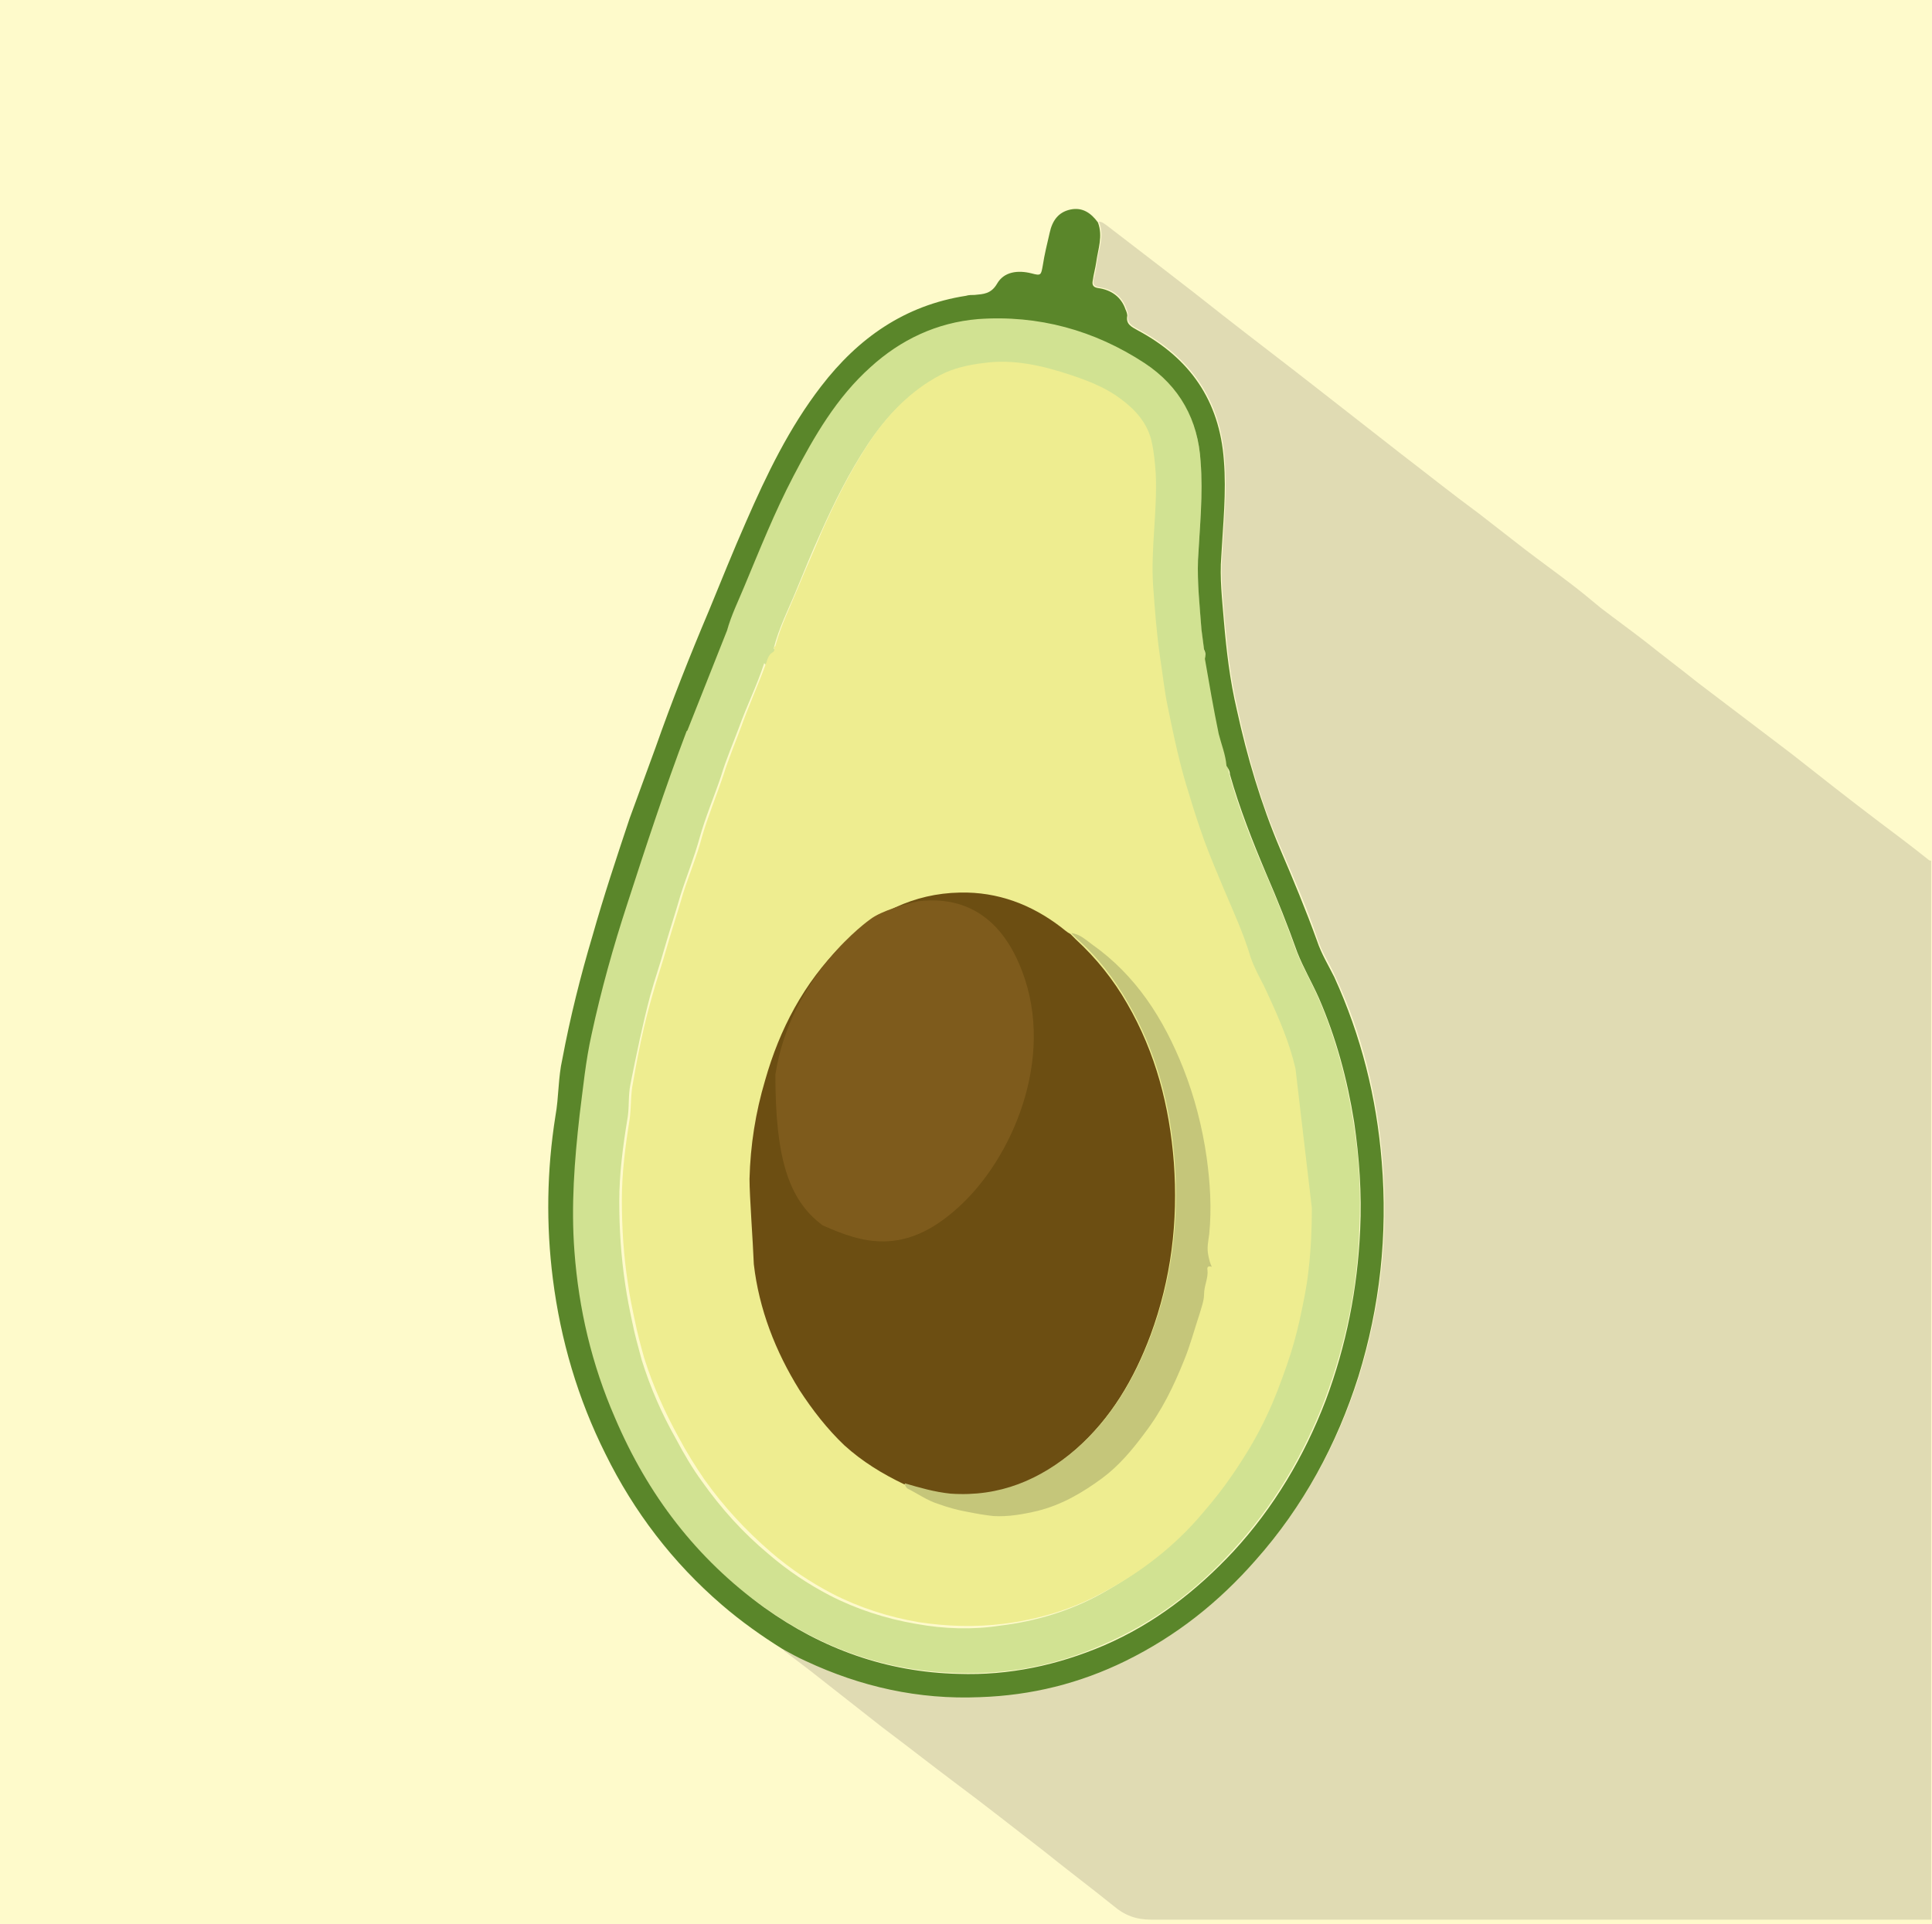
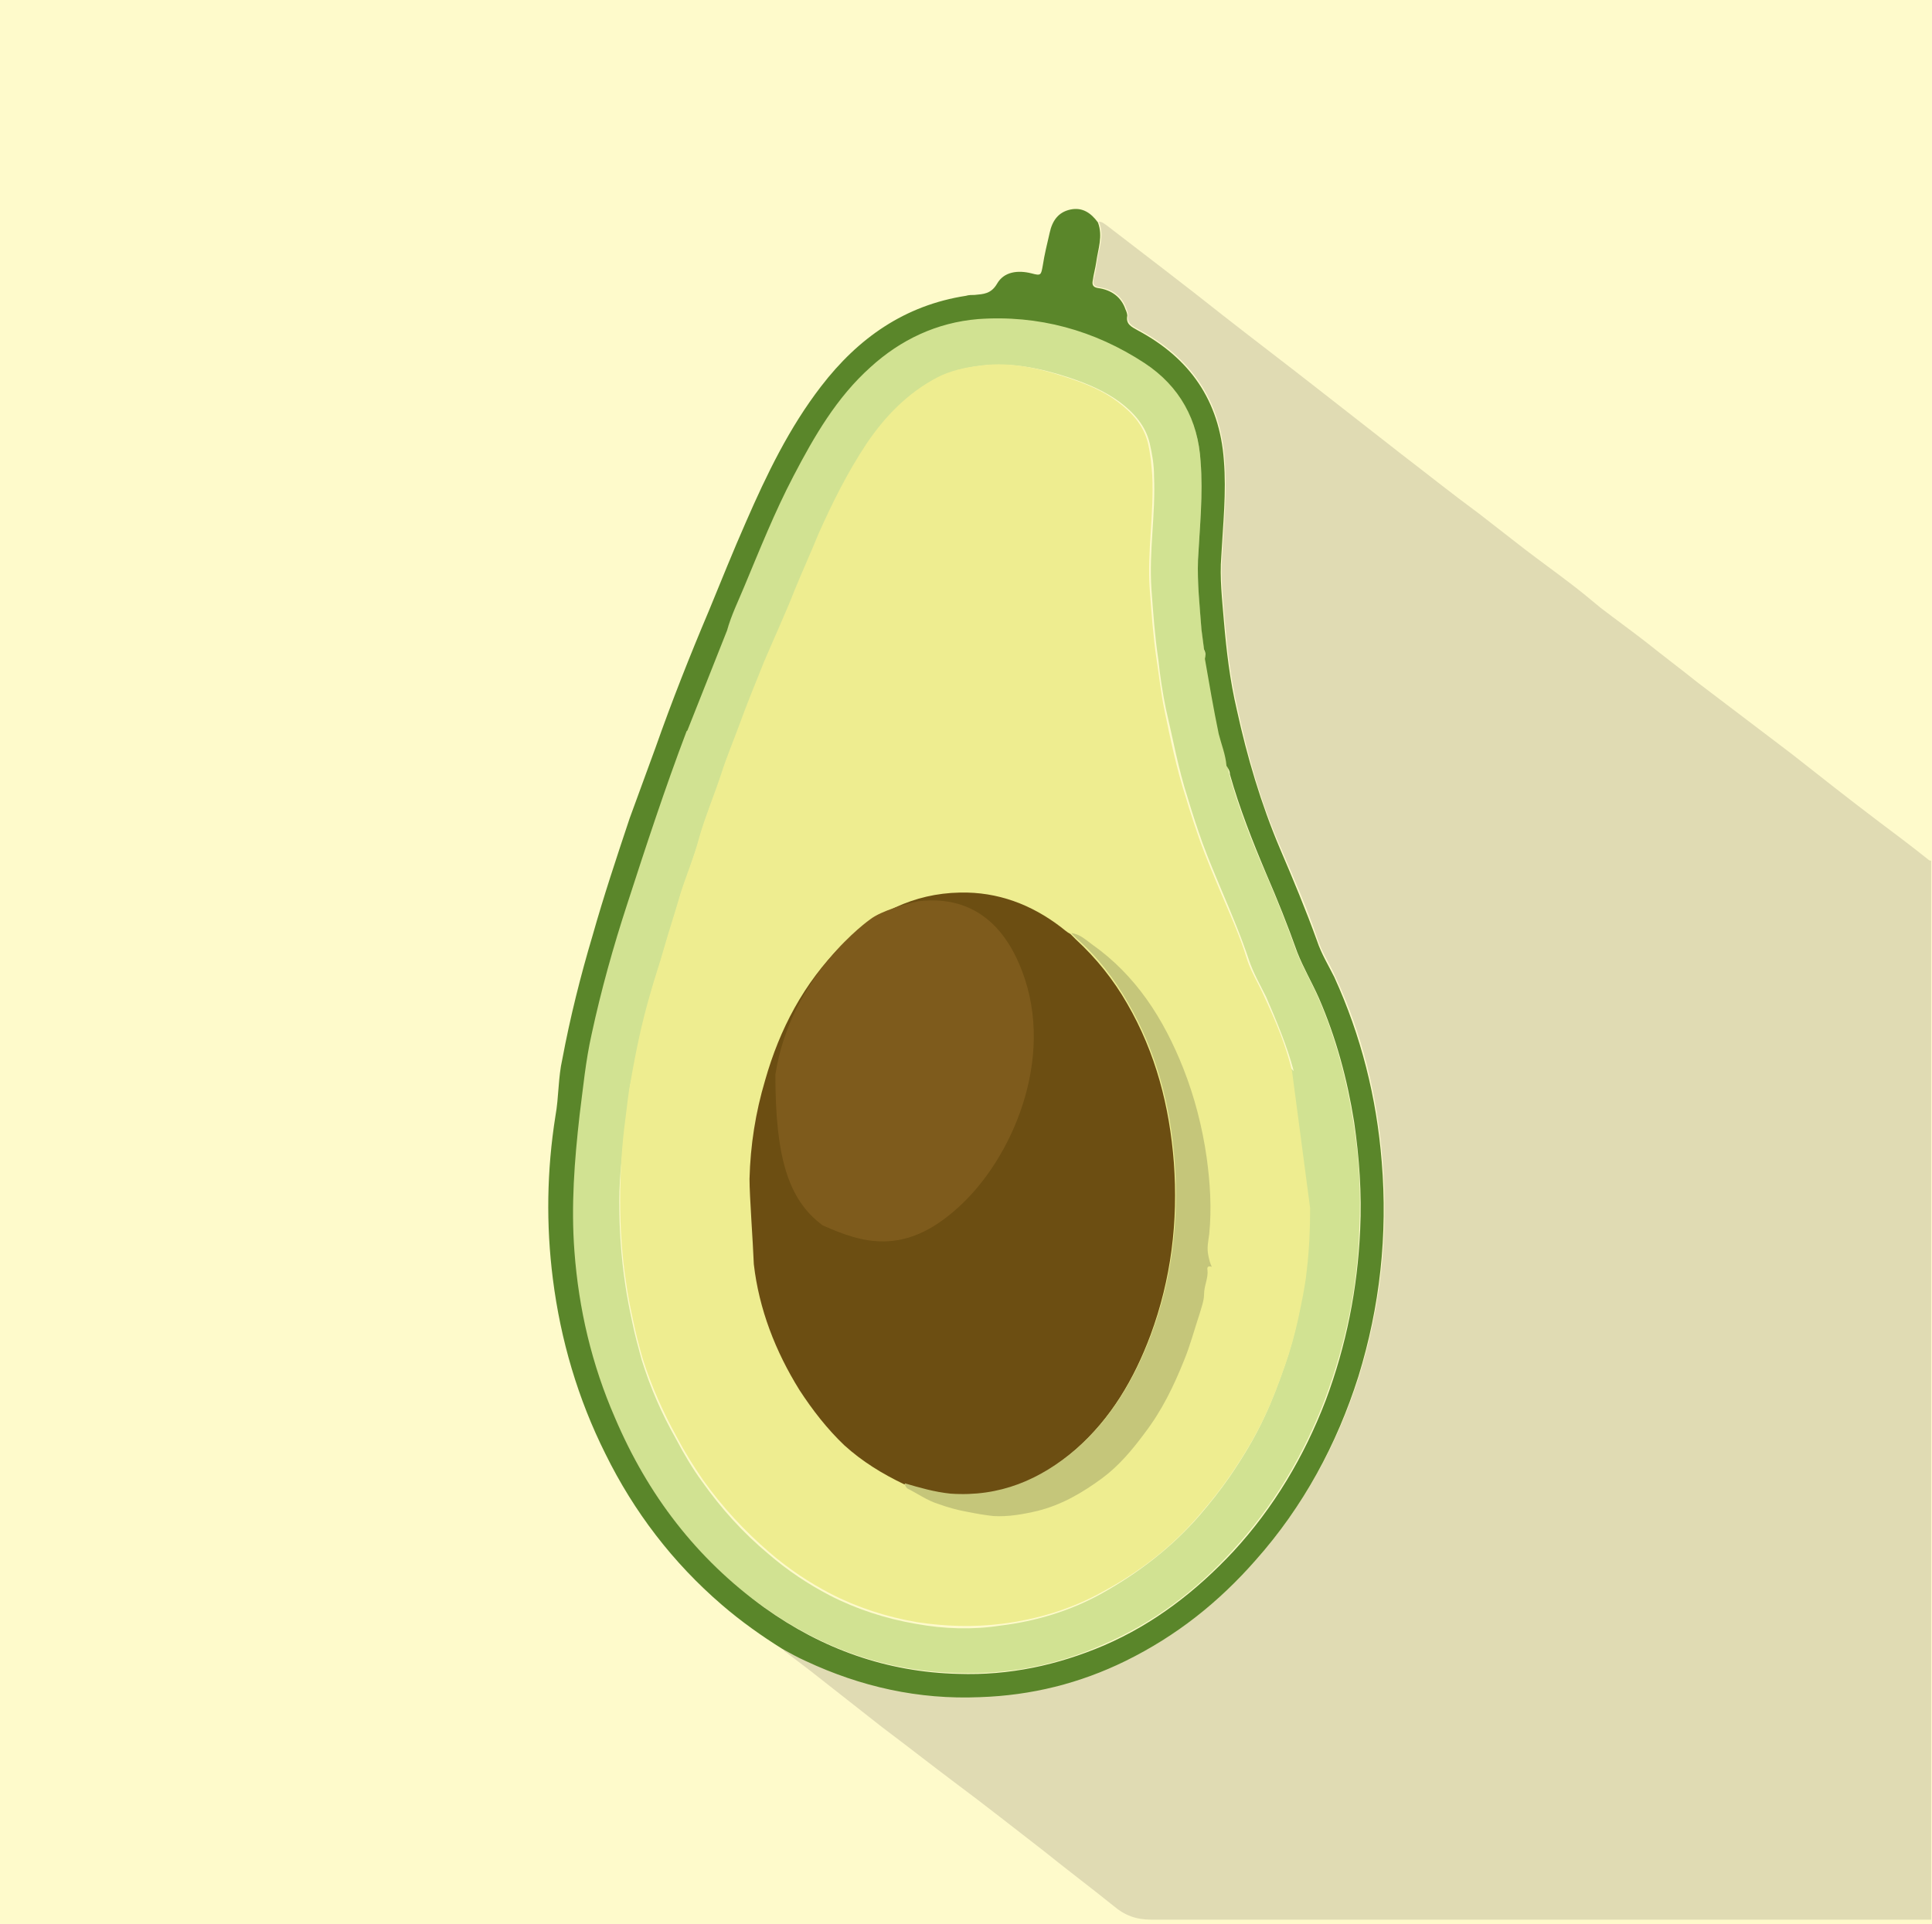
<svg xmlns="http://www.w3.org/2000/svg" version="1.1" id="Layer_1" x="0px" y="0px" width="224px" height="223.1px" viewBox="54.2 172 224 223.1" style="enable-background:new 54.2 172 224 223.1;" xml:space="preserve">
  <style type="text/css">
	.st0{fill:#FEFACB;}
	.st1{fill:#E0DBB3;}
	.st2{fill:#D1E292;}
	.st3{fill:#EEED90;}
	.st4{fill:#6C4E12;}
	.st5{fill:#C5C67A;}
	.st6{fill:#5A862A;}
	.st7{fill:#7E5B1C;}
</style>
  <rect x="54.2" y="172" class="st0" width="224" height="223.1" />
  <path class="st1" d="M261.9,259.4c3.3,2.6,6.6,5.2,9.9,7.7c2,1.5,4,3,6,4.6c0.1,0.1,0.2,0.1,0.3,0.1c0,40.9,0,81.9,0,122.8  c-30.1,0-60.3,0-90.4,0c-1.8,0-3.1-0.5-4.4-1.6c-2.6-2.1-5.4-4.2-8-6.3c-3.5-2.7-6.9-5.4-10.4-8c-2.8-2.1-5.6-4.3-8.4-6.4  c-2.8-2.2-5.6-4.4-8.4-6.6c-0.8-0.6-1.7-1.3-2.5-1.9c-0.2-0.2-0.6-0.3-0.6-0.7c0.9,0.5,1.8,0.9,2.7,1.4c6.4,3.1,13.1,4.5,20.2,4.2  c5.9-0.2,11.6-1.7,16.9-4.2c5.8-2.8,10.8-6.8,15.1-11.7c5.5-6.3,9.4-13.4,11.9-21.3c2.5-8.1,3.4-16.4,2.7-24.9  c-0.6-7.4-2.3-14.6-5.5-21.4c-0.6-1.4-1.5-2.7-2-4.2c-1.2-3.6-2.8-7.2-4.3-10.7c-2.3-5.2-3.8-10.6-5-16.1c-0.8-3.4-1.2-6.9-1.5-10.3  c-0.2-2.5-0.5-5-0.3-7.5c0.2-3.7,0.6-7.4,0.3-11.1c-0.5-7-4-11.9-10-15.1c-0.7-0.4-1.4-0.7-1.2-1.7c0-0.2-0.1-0.4-0.2-0.7  c-0.5-1.5-1.7-2.3-3.2-2.5c-0.6-0.1-0.7-0.4-0.6-0.9c0.2-0.7,0.3-1.4,0.4-2.1c0.2-1.5,0.9-3,0.2-4.6c0.4,0,0.7,0.3,1,0.5  c4.4,3.4,8.9,6.8,13.3,10.3c3.7,2.9,7.4,5.7,11.1,8.6c3.2,2.5,6.4,5,9.6,7.5c3,2.3,6,4.7,9,6.9c1.8,1.4,3.6,2.8,5.4,4.2  c1.7,1.3,3.5,2.6,5.2,3.9c1.2,0.9,2.4,1.9,3.6,2.9c1.7,1.3,3.5,2.6,5.3,4c2,1.6,4,3.1,6,4.7L261.9,259.4z" />
-   <path class="st2" d="M136.8,249c0.1-0.3,0.2-0.5,0.3-0.8 M134.8,254.4c0.3-1.2,0.8-2.2,1.2-3.3c0.1,0.2,0.3,0.1,0.4,0 M138.5,245  c0.5-1.8,1.3-3.4,2-5.1c1.8-4.3,3.5-8.7,5.7-12.8c2.4-4.6,5-9,8.9-12.6c3.5-3.3,7.7-5.3,12.5-5.6c7-0.5,13.4,1.3,19.3,5.1  c4.1,2.6,6.1,6.5,6.5,11.4c0.3,3.8-0.1,7.6-0.3,11.4c-0.1,2.7,0.2,5.4,0.4,8.1c0.1,0.8,0.2,1.5,0.3,2.3l2.9,14.5  c1.1,4,2.6,7.8,4.2,11.5c1.3,3,2.5,6,3.6,9.1c0.7,1.8,1.7,3.5,2.5,5.3c2,4.6,3.3,9.4,4.1,14.4c0.7,4.2,0.9,8.3,0.7,12.5  c-0.2,6.8-1.6,13.4-4,19.8c-2.5,6.5-6,12.4-10.7,17.5c-4.3,4.7-9.2,8.4-15,10.9c-5.4,2.4-11,3.5-16.9,3.3  c-8.3-0.2-15.8-2.9-22.5-7.7c-7.9-5.6-13.4-13.1-17.3-22c-2.7-6.2-4.2-12.6-4.7-19.3c-0.4-5.3,0-10.5,0.6-15.8  c0.4-3.2,0.7-6.3,1.4-9.4c1.1-5.1,2.5-10.1,4.1-15c2.1-6.8,4.4-13.5,6.9-20.1c0.1-0.1,0.1-0.1,0.2-0.2c0,0,0,0,0,0 M142.8,248.9  c-0.8,2.5-2,4.9-2.9,7.4c-0.7,1.9-1.5,3.7-2.1,5.7c-0.8,2.4-1.8,4.7-2.5,7.2c-0.6,2.2-1.5,4.4-2.2,6.6c-0.6,2.1-1.3,4.2-1.9,6.3  c-0.5,1.8-1.1,3.5-1.6,5.3c-0.9,3.4-1.6,6.8-2.3,10.3c-0.3,1.4-0.1,2.9-0.4,4.3c-0.5,3.1-0.9,6.2-0.9,9.3c0,3.2,0.2,6.4,0.7,9.7  c0.2,1.4,0.5,2.9,0.8,4.3c0.3,1.5,0.7,2.9,1.1,4.4c1,3.2,2.3,6.2,4,9.2c0.9,1.7,1.9,3.4,3,4.9c2.2,3.1,4.7,5.9,7.7,8.4  c2.2,1.9,4.6,3.5,7.1,4.8c3.1,1.6,6.5,2.7,10,3.3c3.3,0.6,6.6,0.7,9.8,0.2c4.1-0.5,8.1-1.7,11.7-3.7c4.3-2.4,8.2-5.4,11.4-9.1  c1.2-1.4,2.4-2.9,3.5-4.5c1.5-2.2,2.9-4.5,4-6.9c0.9-1.9,1.6-3.8,2.3-5.8c0.6-1.7,1.1-3.5,1.5-5.3c0.4-1.8,0.7-3.7,1-5.6  c0.3-2.4,0.4-4.8,0.4-7.3 M204.2,296.2c-0.8-3-2-5.8-3.2-8.6c-0.7-1.4-1.5-2.8-2-4.3c-0.9-2.7-2-5.3-3.1-7.9  c-0.8-1.9-1.6-3.8-2.3-5.7c-0.6-1.7-1.2-3.5-1.7-5.2c-1.1-3.4-1.7-6.8-2.5-10.2c-0.4-1.9-0.7-3.9-0.9-5.8c-0.4-2.7-0.6-5.4-0.8-8.2  c-0.3-4.4,0.5-8.7,0.3-13.1c0-1.3-0.2-2.5-0.5-3.8c-0.5-2.1-1.9-3.6-3.5-4.8c-1.8-1.3-3.7-2.1-5.8-2.8c-3.3-1.1-6.7-1.8-10.2-1.4  c-1.7,0.2-3.4,0.6-5,1.4c-3.4,1.7-6,4.5-8.1,7.6c-2.2,3.3-4,6.9-5.6,10.5c-1,2.2-1.9,4.4-2.8,6.6c-0.9,2.2-2,4.3-2.6,6.7" />
-   <path class="st3" d="M206.3,312.1c0,2.4-0.1,4.8-0.4,7.3c-0.2,1.9-0.6,3.7-1,5.6c-0.4,1.8-0.9,3.6-1.5,5.3c-0.7,2-1.4,3.9-2.3,5.8  c-1.1,2.4-2.5,4.7-4,6.9c-1.1,1.6-2.2,3-3.5,4.5c-3.2,3.8-7.1,6.8-11.4,9.1c-3.6,2-7.6,3.2-11.7,3.7c-3.3,0.4-6.5,0.3-9.8-0.2  c-3.5-0.6-6.9-1.7-10-3.3c-2.5-1.3-4.9-2.9-7.1-4.8c-2.9-2.5-5.5-5.3-7.7-8.4c-1.1-1.6-2.1-3.2-3-4.9c-1.6-2.9-3-6-4-9.2  c-0.4-1.4-0.8-2.9-1.1-4.4c-0.3-1.4-0.6-2.8-0.8-4.3c-0.5-3.2-0.7-6.4-0.7-9.7c0-3.1,0.4-6.2,0.9-9.3c0.2-1.4,0.1-2.9,0.4-4.3  c0.6-3.5,1.3-6.9,2.3-10.3c0.5-1.8,1.1-3.5,1.6-5.3c0.6-2.1,1.3-4.2,1.9-6.3c0.7-2.2,1.6-4.3,2.2-6.6c0.7-2.4,1.7-4.8,2.5-7.2  c0.6-1.9,1.4-3.8,2.1-5.7c0.9-2.5,2-4.9,2.9-7.4c0.1-0.4,0.3-0.8,0.6-1c0.2-0.1,0.4-0.3,0.2-0.6c0.1-0.1,0.1-0.1,0.2-0.2  c0.6-2.3,1.7-4.5,2.6-6.7c0.9-2.2,1.9-4.4,2.8-6.6c1.6-3.6,3.4-7.2,5.6-10.5c2.1-3.1,4.7-5.8,8.1-7.6c1.5-0.8,3.3-1.2,5-1.4  c3.5-0.5,6.9,0.3,10.2,1.4c2.1,0.7,4.1,1.5,5.8,2.8c1.6,1.2,3,2.7,3.5,4.8c0.3,1.3,0.4,2.5,0.5,3.8c0.2,4.4-0.6,8.8-0.3,13.1  c0.2,2.7,0.4,5.5,0.8,8.2c0.3,1.9,0.5,3.9,0.9,5.8c0.7,3.4,1.4,6.8,2.5,10.2c0.5,1.7,1.1,3.5,1.7,5.2c0.7,1.9,1.5,3.8,2.3,5.7  c1.1,2.6,2.3,5.2,3.1,7.9c0.5,1.5,1.4,2.9,2,4.3c1.3,2.8,2.5,5.6,3.2,8.6L206.3,312.1z" />
+   <path class="st2" d="M136.8,249c0.1-0.3,0.2-0.5,0.3-0.8 M134.8,254.4c0.3-1.2,0.8-2.2,1.2-3.3c0.1,0.2,0.3,0.1,0.4,0 M138.5,245  c0.5-1.8,1.3-3.4,2-5.1c1.8-4.3,3.5-8.7,5.7-12.8c2.4-4.6,5-9,8.9-12.6c3.5-3.3,7.7-5.3,12.5-5.6c7-0.5,13.4,1.3,19.3,5.1  c4.1,2.6,6.1,6.5,6.5,11.4c0.3,3.8-0.1,7.6-0.3,11.4c-0.1,2.7,0.2,5.4,0.4,8.1c0.1,0.8,0.2,1.5,0.3,2.3l2.9,14.5  c1.1,4,2.6,7.8,4.2,11.5c1.3,3,2.5,6,3.6,9.1c0.7,1.8,1.7,3.5,2.5,5.3c2,4.6,3.3,9.4,4.1,14.4c0.7,4.2,0.9,8.3,0.7,12.5  c-0.2,6.8-1.6,13.4-4,19.8c-2.5,6.5-6,12.4-10.7,17.5c-4.3,4.7-9.2,8.4-15,10.9c-5.4,2.4-11,3.5-16.9,3.3  c-8.3-0.2-15.8-2.9-22.5-7.7c-7.9-5.6-13.4-13.1-17.3-22c-2.7-6.2-4.2-12.6-4.7-19.3c-0.4-5.3,0-10.5,0.6-15.8  c0.4-3.2,0.7-6.3,1.4-9.4c1.1-5.1,2.5-10.1,4.1-15c2.1-6.8,4.4-13.5,6.9-20.1c0.1-0.1,0.1-0.1,0.2-0.2c0,0,0,0,0,0 M142.8,248.9  c-0.8,2.5-2,4.9-2.9,7.4c-0.7,1.9-1.5,3.7-2.1,5.7c-0.8,2.4-1.8,4.7-2.5,7.2c-0.6,2.2-1.5,4.4-2.2,6.6c-0.6,2.1-1.3,4.2-1.9,6.3  c-0.5,1.8-1.1,3.5-1.6,5.3c-0.9,3.4-1.6,6.8-2.3,10.3c-0.3,1.4-0.1,2.9-0.4,4.3c-0.5,3.1-0.9,6.2-0.9,9.3c0,3.2,0.2,6.4,0.7,9.7  c0.2,1.4,0.5,2.9,0.8,4.3c0.3,1.5,0.7,2.9,1.1,4.4c1,3.2,2.3,6.2,4,9.2c0.9,1.7,1.9,3.4,3,4.9c2.2,3.1,4.7,5.9,7.7,8.4  c2.2,1.9,4.6,3.5,7.1,4.8c3.1,1.6,6.5,2.7,10,3.3c3.3,0.6,6.6,0.7,9.8,0.2c4.1-0.5,8.1-1.7,11.7-3.7c4.3-2.4,8.2-5.4,11.4-9.1  c1.2-1.4,2.4-2.9,3.5-4.5c1.5-2.2,2.9-4.5,4-6.9c0.9-1.9,1.6-3.8,2.3-5.8c0.6-1.7,1.1-3.5,1.5-5.3c0.4-1.8,0.7-3.7,1-5.6  c0.3-2.4,0.4-4.8,0.4-7.3 M204.2,296.2c-0.8-3-2-5.8-3.2-8.6c-0.7-1.4-1.5-2.8-2-4.3c-0.9-2.7-2-5.3-3.1-7.9  c-0.8-1.9-1.6-3.8-2.3-5.7c-0.6-1.7-1.2-3.5-1.7-5.2c-1.1-3.4-1.7-6.8-2.5-10.2c-0.4-1.9-0.7-3.9-0.9-5.8c-0.4-2.7-0.6-5.4-0.8-8.2  c-0.3-4.4,0.5-8.7,0.3-13.1c0-1.3-0.2-2.5-0.5-3.8c-0.5-2.1-1.9-3.6-3.5-4.8c-1.8-1.3-3.7-2.1-5.8-2.8c-3.3-1.1-6.7-1.8-10.2-1.4  c-1.7,0.2-3.4,0.6-5,1.4c-3.4,1.7-6,4.5-8.1,7.6c-2.2,3.3-4,6.9-5.6,10.5c-1,2.2-1.9,4.4-2.8,6.6" />
+   <path class="st3" d="M146.3,240.5c0.9-2.2,1.9-4.4,2.8-6.6c1.6-3.6,3.4-7.2,5.6-10.5c2.1-3.1,4.7-5.8,8.1-7.6c1.5-0.8,3.3-1.2,5-1.4  c3.5-0.5,6.9,0.3,10.2,1.4c2.1,0.7,4.1,1.5,5.8,2.8c1.6,1.2,3,2.7,3.5,4.8c0.3,1.3,0.4,2.5,0.5,3.8c0.2,4.4-0.6,8.8-0.3,13.1  c0.2,2.7,0.4,5.5,0.8,8.2c0.3,1.9,0.5,3.9,0.9,5.8c0.7,3.4,1.4,6.8,2.5,10.2c0.5,1.7,1.1,3.5,1.7,5.2c0.7,1.9,1.5,3.8,2.3,5.7  c1.1,2.6,2.3,5.2,3.1,7.9c0.5,1.5,1.4,2.9,2,4.3c1.3,2.8,2.5,5.6,3.2,8.6l2.1,15.9c0,2.4-0.1,4.8-0.4,7.3c-0.2,1.9-0.6,3.7-1,5.6  c-0.4,1.8-0.9,3.6-1.5,5.3c-0.7,2-1.4,3.9-2.3,5.8c-1.1,2.4-2.5,4.7-4,6.9c-1.1,1.6-2.2,3-3.5,4.5c-3.2,3.8-7.1,6.8-11.4,9.1  c-3.6,2-7.6,3.2-11.7,3.7c-3.3,0.4-6.5,0.3-9.8-0.2c-3.5-0.6-6.9-1.7-10-3.3c-2.5-1.3-4.9-2.9-7.1-4.8c-2.9-2.5-5.5-5.3-7.7-8.4  c-1.1-1.6-2.1-3.2-3-4.9c-1.6-2.9-3-6-4-9.2c-0.4-1.4-0.8-2.9-1.1-4.4c-0.3-1.4-0.6-2.8-0.8-4.3c-0.5-3.2-0.7-6.4-0.7-9.7  c0-3.1,0.2-6.3,0.6-9.3c0.2-1.4,0.3-2.8,0.6-4.3c0.6-3.5,1.3-6.9,2.3-10.3c0.5-1.8,1.1-3.5,1.6-5.3c0.6-2.1,1.3-4.2,1.9-6.3  c0.7-2.2,1.6-4.3,2.2-6.6c0.7-2.4,1.7-4.8,2.5-7.2c0.6-1.9,1.4-3.8,2.1-5.7c0.9-2.5,1.9-4.9,2.9-7.4  C143.6,246.8,145.5,242.6,146.3,240.5z" />
  <path class="st4" d="M141.1,308.7c0.1-3.9,0.7-7.7,1.8-11.4c1.7-6,4.5-11.3,8.9-15.7c3.8-3.7,8.3-6,13.7-6.1c4.4-0.1,8.3,1.4,11.7,4  c0.4,0.3,0.7,0.6,1.1,0.8c0.2,0.2,0.4,0.4,0.6,0.6c2.4,2.2,4.4,4.7,6,7.5c3.3,5.7,4.9,11.9,5.4,18.4c0.5,6.8-0.3,13.5-2.7,20  c-1.9,5.1-4.6,9.7-8.7,13.3c-4.2,3.7-8.9,5.7-14.6,5.2c-1.8-0.1-3.5-0.7-5.3-1.2c-2.5-1.2-4.8-2.6-6.9-4.5c-2-1.9-3.7-4.1-5.2-6.4  c-2.8-4.5-4.7-9.4-5.3-14.6C141.5,316,141.1,310.7,141.1,308.7z" />
  <path class="st5" d="M159.1,344c1.7,0.5,3.4,1,5.3,1.2c5.7,0.4,10.4-1.6,14.6-5.2c4.1-3.6,6.8-8.2,8.7-13.3c2.4-6.5,3.2-13.2,2.7-20  c-0.5-6.5-2.1-12.7-5.4-18.4c-1.6-2.8-3.6-5.4-6-7.5c-0.2-0.2-0.4-0.4-0.6-0.6c1,0.1,1.7,0.8,2.4,1.3c5.1,3.6,8.3,8.6,10.6,14.4  c1.3,3.3,2.2,6.8,2.7,10.3c0.4,2.9,0.6,5.9,0.3,8.9c-0.1,0.8-0.3,1.6-0.1,2.5c0.1,0.5,0.2,0.9,0.4,1.3l0,0c-0.3-0.1-0.6-0.1-0.5,0.4  c0.1,0.9-0.4,1.8-0.4,2.8c0,0.7-0.3,1.5-0.5,2.2c-0.6,1.8-1.1,3.7-1.8,5.4c-1.2,3-2.6,5.9-4.6,8.5c-1.4,1.9-3,3.8-4.9,5.2  c-2.3,1.7-4.7,3.1-7.5,3.8c-1.7,0.4-3.4,0.7-5.1,0.6c-1-0.1-2.1-0.3-3.1-0.5c-1.1-0.2-2.2-0.5-3.3-0.9c-1.3-0.4-2.4-1.2-3.6-1.8  C159.2,344.4,159.1,344.2,159.1,344z" />
  <path class="st6" d="M130.2,258.7c1.9-5.4,4-10.7,6.2-15.9c1.4-3.4,2.8-6.9,4.3-10.3c2.4-5.5,5-10.9,8.7-15.7  c4.3-5.6,9.7-9.4,16.8-10.5c0.3-0.1,0.7-0.1,1-0.1c1-0.1,1.9-0.1,2.6-1.3c0.8-1.4,2.4-1.6,4-1.2c1.1,0.3,1.1,0.2,1.3-0.9  c0.2-1.3,0.5-2.5,0.8-3.8c0.3-1.4,1-2.4,2.4-2.7c1.4-0.3,2.4,0.4,3.2,1.5c0.6,1.6,0,3.1-0.2,4.6c-0.1,0.7-0.3,1.4-0.4,2.1  c-0.1,0.5,0,0.8,0.6,0.9c1.5,0.2,2.7,1,3.2,2.5c0.1,0.2,0.2,0.5,0.2,0.7c-0.2,1,0.5,1.3,1.2,1.7c6,3.2,9.5,8.1,10,15.1  c0.3,3.7-0.1,7.4-0.3,11.1c-0.2,2.5,0.1,5,0.3,7.5c0.3,3.5,0.7,6.9,1.5,10.3c1.2,5.5,2.8,10.9,5,16.1c1.5,3.5,3,7.1,4.3,10.7  c0.5,1.5,1.3,2.8,2,4.2c3.1,6.8,4.9,13.9,5.5,21.4c0.7,8.5-0.2,16.8-2.7,24.9c-2.5,7.9-6.4,15.1-11.9,21.3  c-4.3,4.9-9.2,8.8-15.1,11.7c-5.3,2.6-10.9,4-16.9,4.2c-7.1,0.3-13.8-1.2-20.2-4.2c-0.9-0.4-1.8-0.9-2.7-1.4c-2.4-1.5-4.8-3.2-7-5.1  c-5.7-4.9-10.2-10.8-13.5-17.5c-3.2-6.4-5.2-13.2-6.1-20.3c-0.8-6.3-0.7-12.6,0.3-18.9c0.4-2.2,0.3-4.4,0.8-6.6  c0.9-4.8,2.1-9.6,3.5-14.3c1.3-4.6,2.8-9.1,4.3-13.6L130.2,258.7z M133.8,256.8c-2.5,6.6-4.7,13.3-6.9,20.1c-1.6,4.9-3,9.9-4.1,15  c-0.7,3.1-1,6.3-1.4,9.4c-0.6,5.3-1,10.5-0.6,15.8c0.5,6.7,2,13.1,4.7,19.3c3.8,8.9,9.4,16.3,17.3,22c6.7,4.8,14.2,7.5,22.5,7.7  c5.9,0.2,11.5-1,16.9-3.3c5.8-2.5,10.7-6.3,15-10.9c4.7-5.1,8.2-11,10.7-17.5c2.4-6.4,3.7-13,4-19.8c0.2-4.2-0.1-8.4-0.7-12.5  c-0.8-5-2.1-9.8-4.1-14.4c-0.8-1.8-1.8-3.5-2.5-5.3c-1.1-3.1-2.3-6.1-3.6-9.1c-1.6-3.8-3.1-7.6-4.2-11.5c0-0.4-0.2-0.7-0.4-1  c-0.1-1.3-0.6-2.5-0.9-3.7c-0.6-2.9-1.1-5.8-1.6-8.7c0.1-0.4,0.1-0.7-0.1-1.1c-0.1-0.8-0.2-1.5-0.3-2.3c-0.2-2.7-0.5-5.4-0.4-8.1  c0.2-3.8,0.6-7.6,0.3-11.4c-0.3-4.8-2.4-8.7-6.5-11.4c-5.8-3.8-12.3-5.6-19.3-5.1c-4.8,0.4-9,2.4-12.5,5.6c-3.9,3.5-6.5,8-8.9,12.6  c-2.2,4.2-3.9,8.5-5.7,12.8c-0.7,1.7-1.5,3.3-2,5.1l-4.6,11.6" />
  <path class="st7" d="M155.1,278.6c0,0-9.2,6.4-11,18c0,9.4,1.4,14.5,5.5,17.5c4.5,2,9.4,3.6,15.6-2c6.3-5.6,11.4-17.3,7.5-27.5  c-3-7.9-8.5-8.5-12-8.1C159.3,276.8,156.4,277.6,155.1,278.6z" />
</svg>
